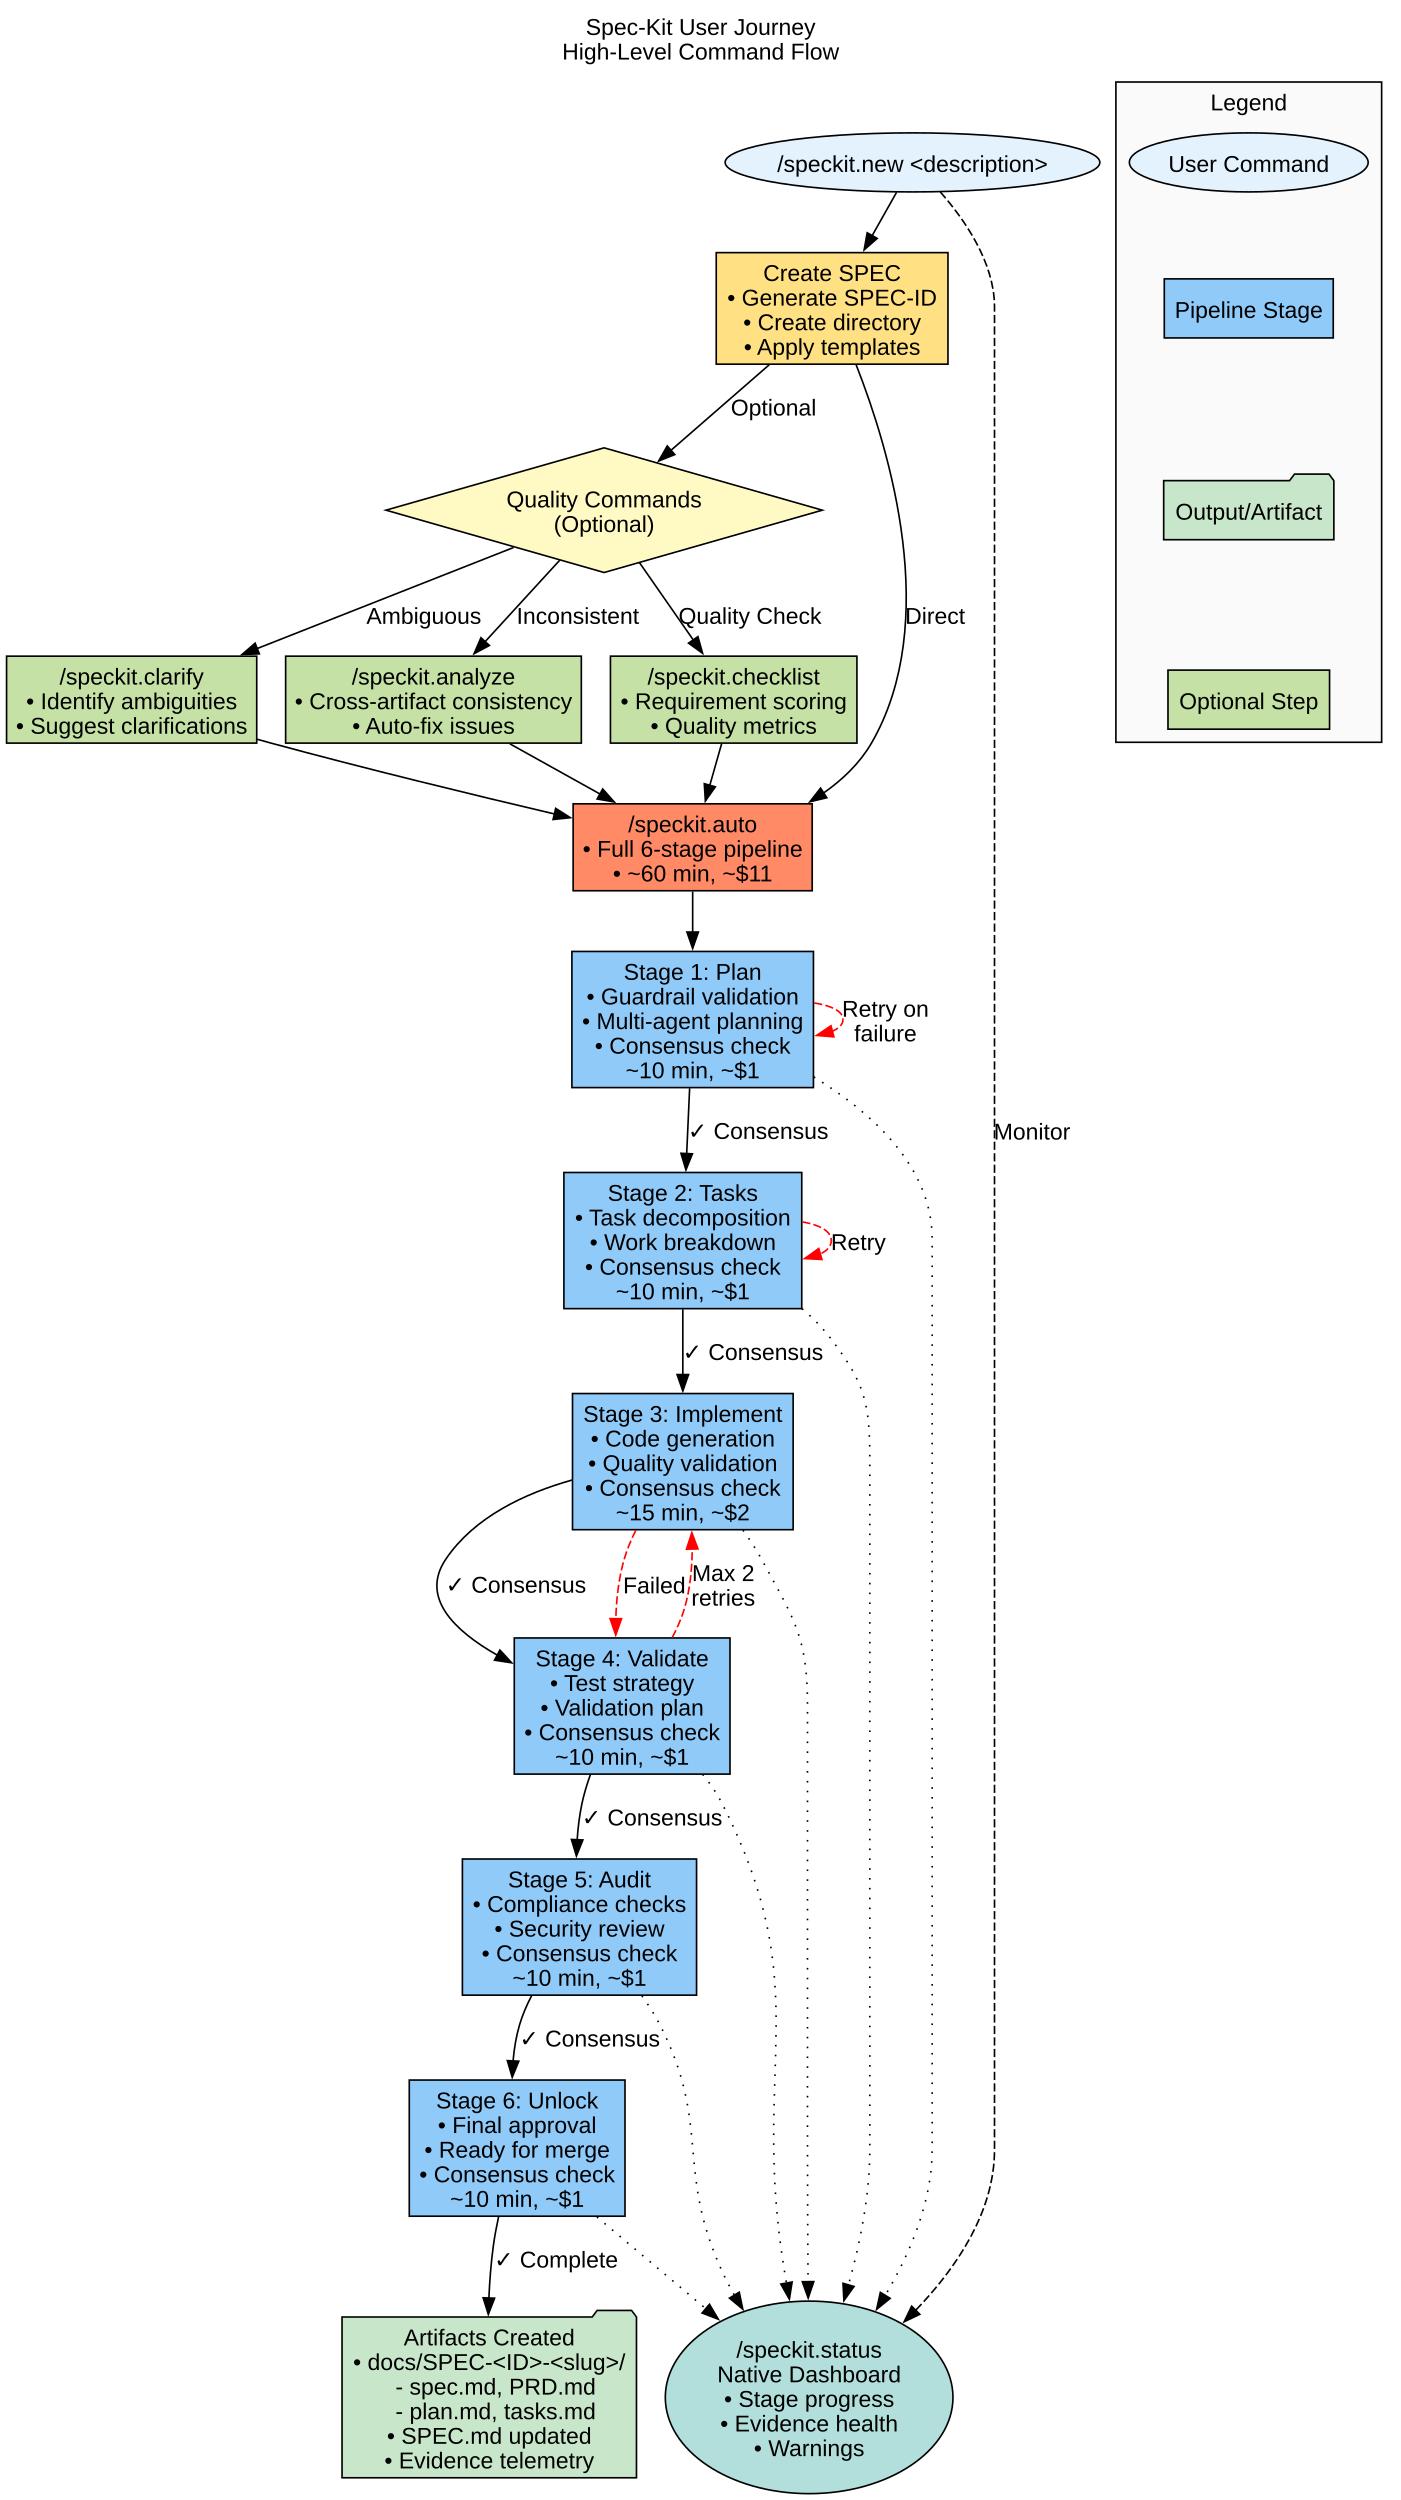
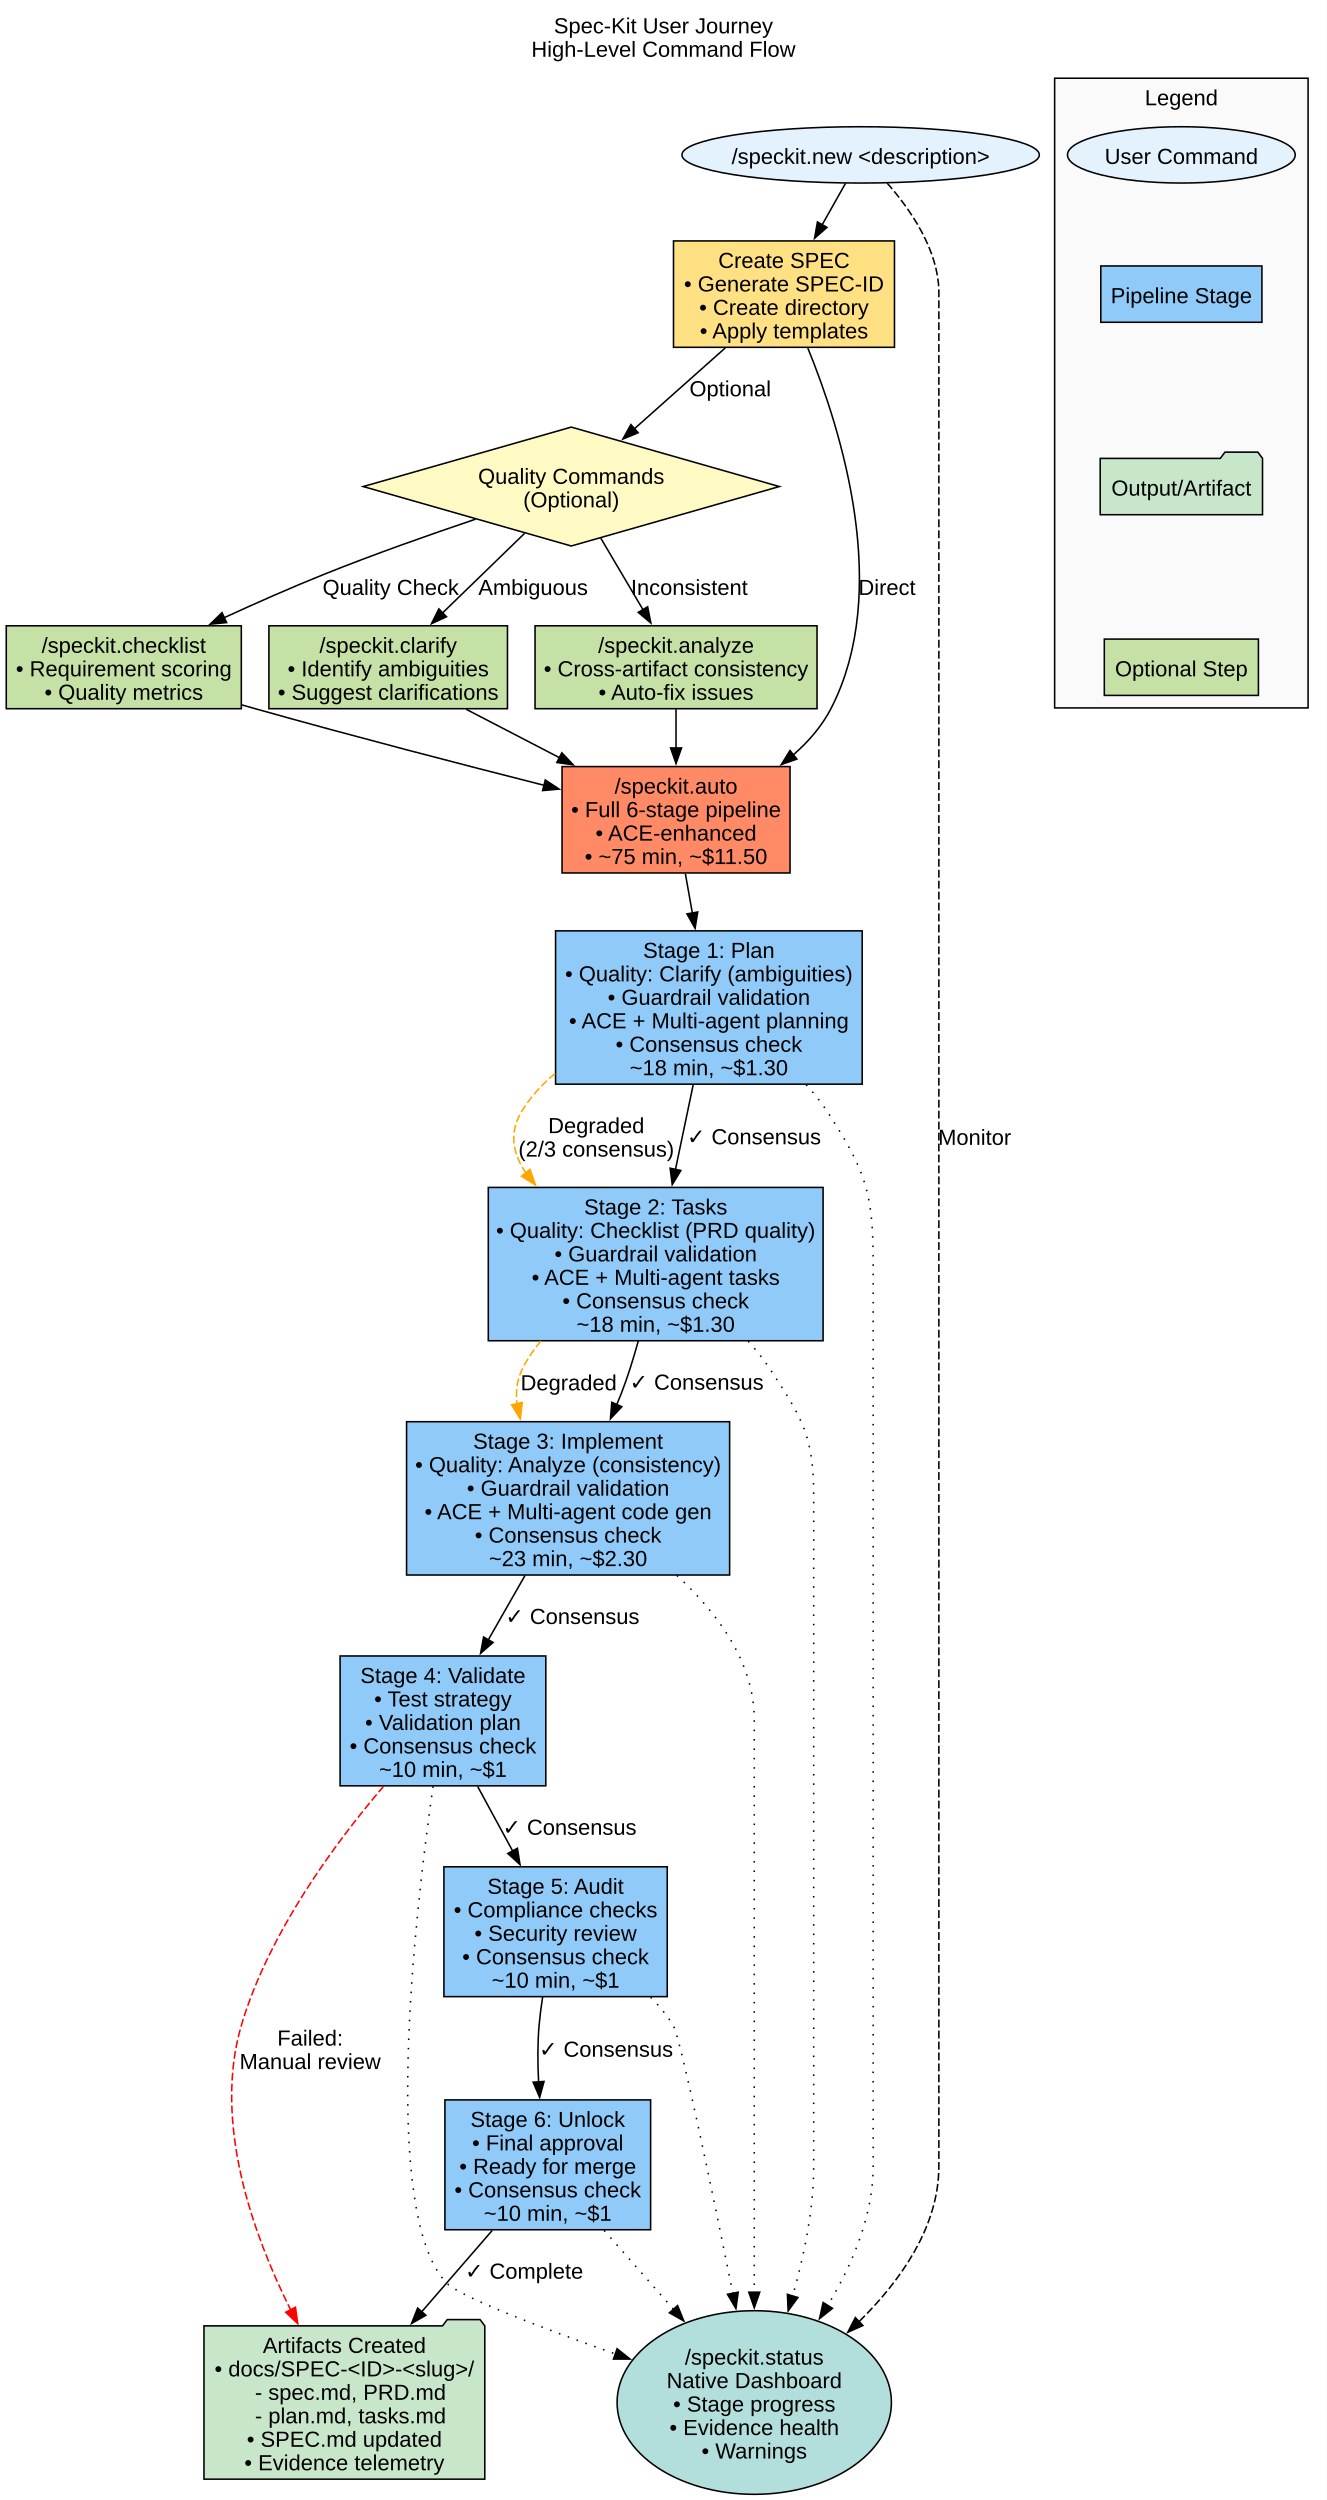
- <svg xmlns="http://www.w3.org/2000/svg" width="854pt" height="1524pt" viewBox="0.00 0.00 854.00 1524.00">
-   <g id="graph0" class="graph" transform="scale(1 1) rotate(0) translate(4 1520.13)">
-     <polygon fill="white" stroke="none" points="-4,4 -4,-1520.13 850.25,-1520.13 850.25,4 -4,4" />
-     <text xml:space="preserve" text-anchor="middle" x="423.12" y="-1498.83" font-family="Arial" font-size="14.00">Spec-Kit User Journey</text>
-     <text xml:space="preserve" text-anchor="middle" x="423.12" y="-1483.83" font-family="Arial" font-size="14.00">High-Level Command Flow</text>
+ <svg xmlns="http://www.w3.org/2000/svg" width="848pt" height="1598pt" viewBox="0.00 0.00 848.00 1598.00">
+   <g id="graph0" class="graph" transform="scale(1 1) rotate(0) translate(4 1594.38)">
+     <polygon fill="white" stroke="none" points="-4,4 -4,-1594.38 844.12,-1594.38 844.12,4 -4,4" />
+     <text xml:space="preserve" text-anchor="middle" x="420.06" y="-1573.08" font-family="Arial" font-size="14.00">Spec-Kit User Journey</text>
+     <text xml:space="preserve" text-anchor="middle" x="420.06" y="-1558.08" font-family="Arial" font-size="14.00">High-Level Command Flow</text>
    <g id="clust1" class="cluster">
-       <polygon fill="#fafafa" stroke="black" points="676.25,-1067.63 676.25,-1470.13 838.25,-1470.13 838.25,-1067.63 676.25,-1067.63" />
-       <text xml:space="preserve" text-anchor="middle" x="757.25" y="-1452.83" font-family="Arial" font-size="14.00">Legend</text>
+       <polygon fill="#fafafa" stroke="black" points="670.12,-1141.88 670.12,-1544.38 832.12,-1544.38 832.12,-1141.88 670.12,-1141.88" />
+       <text xml:space="preserve" text-anchor="middle" x="751.12" y="-1527.08" font-family="Arial" font-size="14.00">Legend</text>
    </g>
    <g id="node1" class="node">
-       <ellipse fill="#e3f2fd" stroke="black" cx="552.25" cy="-1421.13" rx="114.23" ry="18" />
-       <text xml:space="preserve" text-anchor="middle" x="552.25" y="-1415.33" font-family="Arial" font-size="14.00">/speckit.new &lt;description&gt;</text>
+       <ellipse fill="#e3f2fd" stroke="black" cx="546.12" cy="-1495.38" rx="114.23" ry="18" />
+       <text xml:space="preserve" text-anchor="middle" x="546.12" y="-1489.58" font-family="Arial" font-size="14.00">/speckit.new &lt;description&gt;</text>
    </g>
    <g id="node2" class="node">
-       <polygon fill="#ffe082" stroke="black" points="573.88,-1366.13 432.62,-1366.13 432.62,-1298.13 573.88,-1298.13 573.88,-1366.13" />
-       <text xml:space="preserve" text-anchor="middle" x="503.25" y="-1348.83" font-family="Arial" font-size="14.00">Create SPEC</text>
-       <text xml:space="preserve" text-anchor="middle" x="503.25" y="-1333.83" font-family="Arial" font-size="14.00">• Generate SPEC-ID</text>
-       <text xml:space="preserve" text-anchor="middle" x="503.25" y="-1318.83" font-family="Arial" font-size="14.00">• Create directory</text>
-       <text xml:space="preserve" text-anchor="middle" x="503.25" y="-1303.83" font-family="Arial" font-size="14.00">• Apply templates</text>
+       <polygon fill="#ffe082" stroke="black" points="567.75,-1440.38 426.5,-1440.38 426.5,-1372.38 567.75,-1372.38 567.75,-1440.38" />
+       <text xml:space="preserve" text-anchor="middle" x="497.12" y="-1423.08" font-family="Arial" font-size="14.00">Create SPEC</text>
+       <text xml:space="preserve" text-anchor="middle" x="497.12" y="-1408.08" font-family="Arial" font-size="14.00">• Generate SPEC-ID</text>
+       <text xml:space="preserve" text-anchor="middle" x="497.12" y="-1393.08" font-family="Arial" font-size="14.00">• Create directory</text>
+       <text xml:space="preserve" text-anchor="middle" x="497.12" y="-1378.08" font-family="Arial" font-size="14.00">• Apply templates</text>
    </g>
    <g id="edge1" class="edge">
-       <path fill="none" stroke="black" d="M542.57,-1402.94C538.22,-1395.22 532.88,-1385.73 527.55,-1376.27" />
-       <polygon fill="black" stroke="black" points="530.74,-1374.8 522.78,-1367.81 524.64,-1378.24 530.74,-1374.8" />
+       <path fill="none" stroke="black" d="M536.44,-1477.19C532.1,-1469.47 526.75,-1459.98 521.42,-1450.52" />
+       <polygon fill="black" stroke="black" points="524.61,-1449.05 516.66,-1442.06 518.51,-1452.49 524.61,-1449.05" />
    </g>
    <g id="node15" class="node">
-       <ellipse fill="#b2dfdb" stroke="black" cx="489.25" cy="-58.69" rx="87.68" ry="58.69" />
-       <text xml:space="preserve" text-anchor="middle" x="489.25" y="-82.89" font-family="Arial" font-size="14.00">/speckit.status</text>
-       <text xml:space="preserve" text-anchor="middle" x="489.25" y="-67.89" font-family="Arial" font-size="14.00">Native Dashboard</text>
-       <text xml:space="preserve" text-anchor="middle" x="489.25" y="-52.89" font-family="Arial" font-size="14.00">• Stage progress</text>
-       <text xml:space="preserve" text-anchor="middle" x="489.25" y="-37.89" font-family="Arial" font-size="14.00">• Evidence health</text>
-       <text xml:space="preserve" text-anchor="middle" x="489.25" y="-22.89" font-family="Arial" font-size="14.00">• Warnings</text>
+       <ellipse fill="#b2dfdb" stroke="black" cx="478.12" cy="-58.69" rx="87.68" ry="58.69" />
+       <text xml:space="preserve" text-anchor="middle" x="478.12" y="-82.89" font-family="Arial" font-size="14.00">/speckit.status</text>
+       <text xml:space="preserve" text-anchor="middle" x="478.12" y="-67.89" font-family="Arial" font-size="14.00">Native Dashboard</text>
+       <text xml:space="preserve" text-anchor="middle" x="478.12" y="-52.89" font-family="Arial" font-size="14.00">• Stage progress</text>
+       <text xml:space="preserve" text-anchor="middle" x="478.12" y="-37.89" font-family="Arial" font-size="14.00">• Evidence health</text>
+       <text xml:space="preserve" text-anchor="middle" x="478.12" y="-22.89" font-family="Arial" font-size="14.00">• Warnings</text>
    </g>
    <g id="edge17" class="edge">
-       <path fill="none" stroke="black" stroke-dasharray="5,2" d="M569.18,-1403.12C583.68,-1386.67 602.25,-1360.31 602.25,-1333.13 602.25,-1333.13 602.25,-1333.13 602.25,-209.63 602.25,-171.97 579.23,-137.76 553.97,-111.55" />
-       <polygon fill="black" stroke="black" points="556.7,-109.34 547.15,-104.75 551.76,-114.29 556.7,-109.34" />
-       <text xml:space="preserve" text-anchor="middle" x="625.12" y="-825.45" font-family="Arial" font-size="14.00">Monitor</text>
+       <path fill="none" stroke="black" stroke-dasharray="5,2" d="M563.05,-1477.37C577.56,-1460.92 596.12,-1434.56 596.12,-1407.38 596.12,-1407.38 596.12,-1407.38 596.12,-209.63 596.12,-171.05 571.71,-136.55 545.09,-110.39" />
+       <polygon fill="black" stroke="black" points="547.55,-107.9 537.88,-103.58 542.75,-112.99 547.55,-107.9" />
+       <text xml:space="preserve" text-anchor="middle" x="619" y="-862.58" font-family="Arial" font-size="14.00">Monitor</text>
    </g>
    <g id="node3" class="node">
-       <polygon fill="#fff9c4" stroke="black" points="364.25,-1247.13 231.25,-1209.13 364.25,-1171.13 497.25,-1209.13 364.25,-1247.13" />
-       <text xml:space="preserve" text-anchor="middle" x="364.25" y="-1210.83" font-family="Arial" font-size="14.00">Quality Commands</text>
-       <text xml:space="preserve" text-anchor="middle" x="364.25" y="-1195.83" font-family="Arial" font-size="14.00">(Optional)</text>
+       <polygon fill="#fff9c4" stroke="black" points="361.12,-1321.38 228.13,-1283.38 361.12,-1245.38 494.12,-1283.38 361.12,-1321.38" />
+       <text xml:space="preserve" text-anchor="middle" x="361.12" y="-1285.08" font-family="Arial" font-size="14.00">Quality Commands</text>
+       <text xml:space="preserve" text-anchor="middle" x="361.12" y="-1270.08" font-family="Arial" font-size="14.00">(Optional)</text>
    </g>
    <g id="edge2" class="edge">
-       <path fill="none" stroke="black" d="M464.9,-1297.75C446.22,-1281.49 423.76,-1261.94 404.8,-1245.43" />
-       <polygon fill="black" stroke="black" points="407.35,-1243.01 397.51,-1239.08 402.75,-1248.29 407.35,-1243.01" />
-       <text xml:space="preserve" text-anchor="middle" x="467.57" y="-1266.83" font-family="Arial" font-size="14.00">Optional</text>
+       <path fill="none" stroke="black" d="M459.6,-1372C441.47,-1355.86 419.68,-1336.48 401.22,-1320.05" />
+       <polygon fill="black" stroke="black" points="403.92,-1317.77 394.13,-1313.74 399.27,-1323 403.92,-1317.77" />
+       <text xml:space="preserve" text-anchor="middle" x="462.77" y="-1341.08" font-family="Arial" font-size="14.00">Optional</text>
    </g>
    <g id="node7" class="node">
-       <polygon fill="#ff8a65" stroke="black" points="491.12,-1030.13 345.38,-1030.13 345.38,-977.13 491.12,-977.13 491.12,-1030.13" />
-       <text xml:space="preserve" text-anchor="middle" x="418.25" y="-1012.83" font-family="Arial" font-size="14.00">/speckit.auto</text>
-       <text xml:space="preserve" text-anchor="middle" x="418.25" y="-997.83" font-family="Arial" font-size="14.00">• Full 6-stage pipeline</text>
-       <text xml:space="preserve" text-anchor="middle" x="418.25" y="-982.83" font-family="Arial" font-size="14.00">• ~60 min, ~$11</text>
+       <polygon fill="#ff8a65" stroke="black" points="501,-1104.38 355.25,-1104.38 355.25,-1036.38 501,-1036.38 501,-1104.38" />
+       <text xml:space="preserve" text-anchor="middle" x="428.12" y="-1087.08" font-family="Arial" font-size="14.00">/speckit.auto</text>
+       <text xml:space="preserve" text-anchor="middle" x="428.12" y="-1072.08" font-family="Arial" font-size="14.00">• Full 6-stage pipeline</text>
+       <text xml:space="preserve" text-anchor="middle" x="428.12" y="-1057.08" font-family="Arial" font-size="14.00">• ACE-enhanced</text>
+       <text xml:space="preserve" text-anchor="middle" x="428.12" y="-1042.08" font-family="Arial" font-size="14.00">• ~75 min, ~$11.50</text>
    </g>
    <g id="edge3" class="edge">
-       <path fill="none" stroke="black" d="M517.78,-1298.05C538.56,-1245.3 569.81,-1140.6 527.25,-1067.13 520.17,-1054.92 509.71,-1044.89 498.03,-1036.71" />
-       <polygon fill="black" stroke="black" points="500.02,-1033.83 489.71,-1031.37 496.23,-1039.72 500.02,-1033.83" />
-       <text xml:space="preserve" text-anchor="middle" x="566.06" y="-1139.83" font-family="Arial" font-size="14.00">Direct</text>
+       <path fill="none" stroke="black" d="M512.34,-1371.94C533.75,-1319.6 566.04,-1216.55 527.12,-1141.38 521.29,-1130.1 512.7,-1120.25 502.99,-1111.78" />
+       <polygon fill="black" stroke="black" points="505.36,-1109.2 495.38,-1105.65 500.97,-1114.65 505.36,-1109.2" />
+       <text xml:space="preserve" text-anchor="middle" x="562.97" y="-1214.08" font-family="Arial" font-size="14.00">Direct</text>
    </g>
    <g id="node4" class="node">
-       <polygon fill="#c5e1a5" stroke="black" points="152.5,-1120.13 0,-1120.13 0,-1067.13 152.5,-1067.13 152.5,-1120.13" />
-       <text xml:space="preserve" text-anchor="middle" x="76.25" y="-1102.83" font-family="Arial" font-size="14.00">/speckit.clarify</text>
-       <text xml:space="preserve" text-anchor="middle" x="76.25" y="-1087.83" font-family="Arial" font-size="14.00">• Identify ambiguities</text>
-       <text xml:space="preserve" text-anchor="middle" x="76.25" y="-1072.83" font-family="Arial" font-size="14.00">• Suggest clarifications</text>
+       <polygon fill="#c5e1a5" stroke="black" points="320.38,-1194.38 167.88,-1194.38 167.88,-1141.38 320.38,-1141.38 320.38,-1194.38" />
+       <text xml:space="preserve" text-anchor="middle" x="244.12" y="-1177.08" font-family="Arial" font-size="14.00">/speckit.clarify</text>
+       <text xml:space="preserve" text-anchor="middle" x="244.12" y="-1162.08" font-family="Arial" font-size="14.00">• Identify ambiguities</text>
+       <text xml:space="preserve" text-anchor="middle" x="244.12" y="-1147.08" font-family="Arial" font-size="14.00">• Suggest clarifications</text>
    </g>
    <g id="edge4" class="edge">
-       <path fill="none" stroke="black" d="M309.06,-1186.38C264.71,-1168.9 201.9,-1144.15 152.7,-1124.76" />
-       <polygon fill="black" stroke="black" points="154.1,-1121.55 143.51,-1121.14 151.53,-1128.06 154.1,-1121.55" />
-       <text xml:space="preserve" text-anchor="middle" x="254.38" y="-1139.83" font-family="Arial" font-size="14.00">Ambiguous</text>
+       <path fill="none" stroke="black" d="M331.3,-1253.45C315.24,-1237.87 295.35,-1218.57 278.63,-1202.35" />
+       <polygon fill="black" stroke="black" points="281.4,-1200.17 271.79,-1195.72 276.53,-1205.19 281.4,-1200.17" />
+       <text xml:space="preserve" text-anchor="middle" x="336.75" y="-1214.08" font-family="Arial" font-size="14.00">Ambiguous</text>
    </g>
    <g id="node5" class="node">
-       <polygon fill="#c5e1a5" stroke="black" points="350.38,-1120.13 170.12,-1120.13 170.12,-1067.13 350.38,-1067.13 350.38,-1120.13" />
-       <text xml:space="preserve" text-anchor="middle" x="260.25" y="-1102.83" font-family="Arial" font-size="14.00">/speckit.analyze</text>
-       <text xml:space="preserve" text-anchor="middle" x="260.25" y="-1087.83" font-family="Arial" font-size="14.00">• Cross-artifact consistency</text>
-       <text xml:space="preserve" text-anchor="middle" x="260.25" y="-1072.83" font-family="Arial" font-size="14.00">• Auto-fix issues</text>
+       <polygon fill="#c5e1a5" stroke="black" points="518.25,-1194.38 338,-1194.38 338,-1141.38 518.25,-1141.38 518.25,-1194.38" />
+       <text xml:space="preserve" text-anchor="middle" x="428.12" y="-1177.08" font-family="Arial" font-size="14.00">/speckit.analyze</text>
+       <text xml:space="preserve" text-anchor="middle" x="428.12" y="-1162.08" font-family="Arial" font-size="14.00">• Cross-artifact consistency</text>
+       <text xml:space="preserve" text-anchor="middle" x="428.12" y="-1147.08" font-family="Arial" font-size="14.00">• Auto-fix issues</text>
    </g>
    <g id="edge5" class="edge">
-       <path fill="none" stroke="black" d="M337.2,-1178.61C323.28,-1163.42 306.25,-1144.83 291.74,-1129" />
-       <polygon fill="black" stroke="black" points="294.34,-1126.65 285,-1121.65 289.18,-1131.38 294.34,-1126.65" />
-       <text xml:space="preserve" text-anchor="middle" x="348.25" y="-1139.83" font-family="Arial" font-size="14.00">Inconsistent</text>
+       <path fill="none" stroke="black" d="M379.97,-1250.46C388.39,-1236.18 398.36,-1219.3 407.04,-1204.6" />
+       <polygon fill="black" stroke="black" points="409.97,-1206.53 412.04,-1196.14 403.94,-1202.97 409.97,-1206.53" />
+       <text xml:space="preserve" text-anchor="middle" x="436.63" y="-1214.08" font-family="Arial" font-size="14.00">Inconsistent</text>
    </g>
    <g id="node6" class="node">
-       <polygon fill="#c5e1a5" stroke="black" points="518.38,-1120.13 368.12,-1120.13 368.12,-1067.13 518.38,-1067.13 518.38,-1120.13" />
-       <text xml:space="preserve" text-anchor="middle" x="443.25" y="-1102.83" font-family="Arial" font-size="14.00">/speckit.checklist</text>
-       <text xml:space="preserve" text-anchor="middle" x="443.25" y="-1087.83" font-family="Arial" font-size="14.00">• Requirement scoring</text>
-       <text xml:space="preserve" text-anchor="middle" x="443.25" y="-1072.83" font-family="Arial" font-size="14.00">• Quality metrics</text>
+       <polygon fill="#c5e1a5" stroke="black" points="150.25,-1194.38 0,-1194.38 0,-1141.38 150.25,-1141.38 150.25,-1194.38" />
+       <text xml:space="preserve" text-anchor="middle" x="75.12" y="-1177.08" font-family="Arial" font-size="14.00">/speckit.checklist</text>
+       <text xml:space="preserve" text-anchor="middle" x="75.12" y="-1162.08" font-family="Arial" font-size="14.00">• Requirement scoring</text>
+       <text xml:space="preserve" text-anchor="middle" x="75.12" y="-1147.08" font-family="Arial" font-size="14.00">• Quality metrics</text>
    </g>
    <g id="edge6" class="edge">
-       <path fill="none" stroke="black" d="M385.84,-1177.12C396.05,-1162.44 408.29,-1144.85 418.85,-1129.69" />
-       <polygon fill="black" stroke="black" points="421.46,-1132.06 424.3,-1121.86 415.71,-1128.07 421.46,-1132.06" />
-       <text xml:space="preserve" text-anchor="middle" x="453.2" y="-1139.83" font-family="Arial" font-size="14.00">Quality Check</text>
+       <path fill="none" stroke="black" d="M299.96,-1262.52C270.52,-1252.6 234.87,-1240.02 203.38,-1227.38 182.29,-1218.92 159.64,-1208.9 139.33,-1199.57" />
+       <polygon fill="black" stroke="black" points="140.85,-1196.42 130.31,-1195.4 137.92,-1202.78 140.85,-1196.42" />
+       <text xml:space="preserve" text-anchor="middle" x="245.75" y="-1214.08" font-family="Arial" font-size="14.00">Quality Check</text>
    </g>
    <g id="edge7" class="edge">
-       <path fill="none" stroke="black" d="M152.65,-1069.5C155.55,-1068.69 158.42,-1067.9 161.25,-1067.13 218.62,-1051.56 283.69,-1035.75 334,-1023.93" />
-       <polygon fill="black" stroke="black" points="334.74,-1027.35 343.68,-1021.67 333.14,-1020.54 334.74,-1027.35" />
+       <path fill="none" stroke="black" d="M293.92,-1141.04C312.31,-1131.49 333.57,-1120.45 353.68,-1110.02" />
+       <polygon fill="black" stroke="black" points="355.14,-1113.2 362.41,-1105.49 351.92,-1106.99 355.14,-1113.2" />
    </g>
    <g id="edge8" class="edge">
-       <path fill="none" stroke="black" d="M306.8,-1066.7C324.08,-1057.08 343.87,-1046.06 361.93,-1036" />
-       <polygon fill="black" stroke="black" points="363.4,-1039.18 370.44,-1031.26 360,-1033.07 363.4,-1039.18" />
+       <path fill="none" stroke="black" d="M428.12,-1141.04C428.12,-1133.36 428.12,-1124.73 428.12,-1116.22" />
+       <polygon fill="black" stroke="black" points="431.63,-1116.31 428.13,-1106.31 424.63,-1116.31 431.63,-1116.31" />
    </g>
    <g id="edge9" class="edge">
-       <path fill="none" stroke="black" d="M435.88,-1066.7C433.62,-1058.74 431.09,-1049.81 428.66,-1041.27" />
-       <polygon fill="black" stroke="black" points="432.08,-1040.49 425.98,-1031.83 425.34,-1042.4 432.08,-1040.49" />
+       <path fill="none" stroke="black" d="M150.64,-1143.8C153.5,-1142.97 156.34,-1142.17 159.12,-1141.38 220.7,-1124.03 290.64,-1105.88 343.77,-1092.41" />
+       <polygon fill="black" stroke="black" points="344.54,-1095.82 353.37,-1089.98 342.82,-1089.04 344.54,-1095.82" />
    </g>
    <g id="node8" class="node">
-       <polygon fill="#90caf9" stroke="black" points="491.88,-940.13 344.62,-940.13 344.62,-857.13 491.88,-857.13 491.88,-940.13" />
-       <text xml:space="preserve" text-anchor="middle" x="418.25" y="-922.83" font-family="Arial" font-size="14.00">Stage 1: Plan</text>
-       <text xml:space="preserve" text-anchor="middle" x="418.25" y="-907.83" font-family="Arial" font-size="14.00">• Guardrail validation</text>
-       <text xml:space="preserve" text-anchor="middle" x="418.25" y="-892.83" font-family="Arial" font-size="14.00">• Multi-agent planning</text>
-       <text xml:space="preserve" text-anchor="middle" x="418.25" y="-877.83" font-family="Arial" font-size="14.00">• Consensus check</text>
-       <text xml:space="preserve" text-anchor="middle" x="418.25" y="-862.83" font-family="Arial" font-size="14.00">~10 min, ~$1</text>
+       <polygon fill="#90caf9" stroke="black" points="547.12,-999.38 351.12,-999.38 351.12,-901.38 547.12,-901.38 547.12,-999.38" />
+       <text xml:space="preserve" text-anchor="middle" x="449.12" y="-982.08" font-family="Arial" font-size="14.00">Stage 1: Plan</text>
+       <text xml:space="preserve" text-anchor="middle" x="449.12" y="-967.08" font-family="Arial" font-size="14.00">• Quality: Clarify (ambiguities)</text>
+       <text xml:space="preserve" text-anchor="middle" x="449.12" y="-952.08" font-family="Arial" font-size="14.00">• Guardrail validation</text>
+       <text xml:space="preserve" text-anchor="middle" x="449.12" y="-937.08" font-family="Arial" font-size="14.00">• ACE + Multi-agent planning</text>
+       <text xml:space="preserve" text-anchor="middle" x="449.12" y="-922.08" font-family="Arial" font-size="14.00">• Consensus check</text>
+       <text xml:space="preserve" text-anchor="middle" x="449.12" y="-907.08" font-family="Arial" font-size="14.00">~18 min, ~$1.30</text>
    </g>
    <g id="edge10" class="edge">
-       <path fill="none" stroke="black" d="M418.25,-976.64C418.25,-969.01 418.25,-960.39 418.25,-951.75" />
-       <polygon fill="black" stroke="black" points="421.75,-951.96 418.25,-941.96 414.75,-951.96 421.75,-951.96" />
+       <path fill="none" stroke="black" d="M434.09,-1035.88C435.49,-1028.02 437.02,-1019.4 438.55,-1010.78" />
+       <polygon fill="black" stroke="black" points="441.99,-1011.45 440.3,-1000.99 435.1,-1010.22 441.99,-1011.45" />
+     </g>
+     <g id="node9" class="node">
+       <polygon fill="#90caf9" stroke="black" points="522.12,-835.38 308.12,-835.38 308.12,-737.38 522.12,-737.38 522.12,-835.38" />
+       <text xml:space="preserve" text-anchor="middle" x="415.12" y="-818.08" font-family="Arial" font-size="14.00">Stage 2: Tasks</text>
+       <text xml:space="preserve" text-anchor="middle" x="415.12" y="-803.08" font-family="Arial" font-size="14.00">• Quality: Checklist (PRD quality)</text>
+       <text xml:space="preserve" text-anchor="middle" x="415.12" y="-788.08" font-family="Arial" font-size="14.00">• Guardrail validation</text>
+       <text xml:space="preserve" text-anchor="middle" x="415.12" y="-773.08" font-family="Arial" font-size="14.00">• ACE + Multi-agent tasks</text>
+       <text xml:space="preserve" text-anchor="middle" x="415.12" y="-758.08" font-family="Arial" font-size="14.00">• Consensus check</text>
+       <text xml:space="preserve" text-anchor="middle" x="415.12" y="-743.08" font-family="Arial" font-size="14.00">~18 min, ~$1.30</text>
+     </g>
+     <g id="edge11" class="edge">
+       <path fill="none" stroke="black" d="M439.09,-901.03C435.91,-885.78 432.38,-868.87 429.12,-853.38 428.67,-851.23 428.21,-849.04 427.75,-846.83" />
+       <polygon fill="black" stroke="black" points="431.19,-846.22 425.7,-837.16 424.35,-847.66 431.19,-846.22" />
+       <text xml:space="preserve" text-anchor="middle" x="477.95" y="-862.95" font-family="Arial" font-size="14.00">✓ Consensus</text>
    </g>
    <g id="edge24" class="edge">
-       <path fill="none" stroke="red" stroke-dasharray="5,2" d="M492.31,-908.73C502.82,-907.09 509.88,-903.73 509.88,-898.63 509.88,-895.6 507.39,-893.19 503.17,-891.38" />
-       <polygon fill="red" stroke="red" points="504.33,-888.07 493.77,-888.92 502.56,-894.84 504.33,-888.07" />
-       <text xml:space="preserve" text-anchor="middle" x="535.75" y="-900.33" font-family="Arial" font-size="14.00">Retry on</text>
-       <text xml:space="preserve" text-anchor="middle" x="535.75" y="-885.33" font-family="Arial" font-size="14.00">failure</text>
-     </g>
-     <g id="node9" class="node">
-       <polygon fill="#90caf9" stroke="black" points="484.75,-805.38 339.75,-805.38 339.75,-722.38 484.75,-722.38 484.75,-805.38" />
-       <text xml:space="preserve" text-anchor="middle" x="412.25" y="-788.08" font-family="Arial" font-size="14.00">Stage 2: Tasks</text>
-       <text xml:space="preserve" text-anchor="middle" x="412.25" y="-773.08" font-family="Arial" font-size="14.00">• Task decomposition</text>
-       <text xml:space="preserve" text-anchor="middle" x="412.25" y="-758.08" font-family="Arial" font-size="14.00">• Work breakdown</text>
-       <text xml:space="preserve" text-anchor="middle" x="412.25" y="-743.08" font-family="Arial" font-size="14.00">• Consensus check</text>
-       <text xml:space="preserve" text-anchor="middle" x="412.25" y="-728.08" font-family="Arial" font-size="14.00">~10 min, ~$1</text>
-     </g>
-     <g id="edge11" class="edge">
-       <path fill="none" stroke="black" d="M416.4,-856.72C415.83,-844.11 415.2,-830.05 414.6,-816.81" />
-       <polygon fill="black" stroke="black" points="418.1,-816.77 414.15,-806.94 411.11,-817.09 418.1,-816.77" />
-       <text xml:space="preserve" text-anchor="middle" x="458.18" y="-825.83" font-family="Arial" font-size="14.00">✓ Consensus</text>
+       <path fill="none" stroke="orange" stroke-dasharray="5,2" d="M350.87,-908.24C342.29,-901.13 334.75,-892.9 329.12,-883.38 321.15,-869.9 323.97,-856.61 332.28,-844.42" />
+       <polygon fill="orange" stroke="orange" points="334.75,-846.92 338.27,-836.93 329.29,-842.55 334.75,-846.92" />
+       <text xml:space="preserve" text-anchor="middle" x="377.12" y="-870.08" font-family="Arial" font-size="14.00">Degraded</text>
+       <text xml:space="preserve" text-anchor="middle" x="377.12" y="-855.08" font-family="Arial" font-size="14.00">(2/3 consensus)</text>
    </g>
    <g id="edge18" class="edge">
-       <path fill="none" stroke="black" stroke-dasharray="1,5" d="M492.11,-863.62C528.32,-841.4 564.25,-808.39 564.25,-764.88 564.25,-764.88 564.25,-764.88 564.25,-209.63 564.25,-178.27 550.97,-146.75 535.58,-120.76" />
-       <polygon fill="black" stroke="black" points="538.63,-119.04 530.4,-112.37 532.67,-122.72 538.63,-119.04" />
+       <path fill="none" stroke="black" stroke-dasharray="1,5" d="M511.3,-901.04C516.41,-895.46 521.14,-889.54 525.12,-883.38 549.35,-845.96 554.12,-831.95 554.12,-787.38 554.12,-787.38 554.12,-787.38 554.12,-209.63 554.12,-178.19 540.66,-146.65 525.07,-120.67" />
+       <polygon fill="black" stroke="black" points="528.09,-118.9 519.82,-112.28 522.16,-122.62 528.09,-118.9" />
+     </g>
+     <g id="node10" class="node">
+       <polygon fill="#90caf9" stroke="black" points="462.38,-685.63 255.88,-685.63 255.88,-587.63 462.38,-587.63 462.38,-685.63" />
+       <text xml:space="preserve" text-anchor="middle" x="359.12" y="-668.33" font-family="Arial" font-size="14.00">Stage 3: Implement</text>
+       <text xml:space="preserve" text-anchor="middle" x="359.12" y="-653.33" font-family="Arial" font-size="14.00">• Quality: Analyze (consistency)</text>
+       <text xml:space="preserve" text-anchor="middle" x="359.12" y="-638.33" font-family="Arial" font-size="14.00">• Guardrail validation</text>
+       <text xml:space="preserve" text-anchor="middle" x="359.12" y="-623.33" font-family="Arial" font-size="14.00">• ACE + Multi-agent code gen</text>
+       <text xml:space="preserve" text-anchor="middle" x="359.12" y="-608.33" font-family="Arial" font-size="14.00">• Consensus check</text>
+       <text xml:space="preserve" text-anchor="middle" x="359.12" y="-593.33" font-family="Arial" font-size="14.00">~23 min, ~$2.30</text>
+     </g>
+     <g id="edge12" class="edge">
+       <path fill="none" stroke="black" d="M404.01,-737.28C400.92,-726.09 397.26,-714.32 393.12,-703.63 392.22,-701.29 391.25,-698.92 390.24,-696.54" />
+       <polygon fill="black" stroke="black" points="393.47,-695.19 386.18,-687.49 387.08,-698.05 393.47,-695.19" />
+       <text xml:space="preserve" text-anchor="middle" x="441.27" y="-706.08" font-family="Arial" font-size="14.00">✓ Consensus</text>
    </g>
    <g id="edge25" class="edge">
-       <path fill="none" stroke="red" stroke-dasharray="5,2" d="M485.04,-775.28C495.62,-773.47 502.75,-769.67 502.75,-763.88 502.75,-760.44 500.24,-757.71 495.98,-755.67" />
-       <polygon fill="red" stroke="red" points="497.07,-752.34 486.49,-752.9 495.11,-759.06 497.07,-752.34" />
-       <text xml:space="preserve" text-anchor="middle" x="519.25" y="-758.08" font-family="Arial" font-size="14.00">Retry</text>
-     </g>
-     <g id="node10" class="node">
-       <polygon fill="#90caf9" stroke="black" points="479.5,-670.63 345,-670.63 345,-587.63 479.5,-587.63 479.5,-670.63" />
-       <text xml:space="preserve" text-anchor="middle" x="412.25" y="-653.33" font-family="Arial" font-size="14.00">Stage 3: Implement</text>
-       <text xml:space="preserve" text-anchor="middle" x="412.25" y="-638.33" font-family="Arial" font-size="14.00">• Code generation</text>
-       <text xml:space="preserve" text-anchor="middle" x="412.25" y="-623.33" font-family="Arial" font-size="14.00">• Quality validation</text>
-       <text xml:space="preserve" text-anchor="middle" x="412.25" y="-608.33" font-family="Arial" font-size="14.00">• Consensus check</text>
-       <text xml:space="preserve" text-anchor="middle" x="412.25" y="-593.33" font-family="Arial" font-size="14.00">~15 min, ~$2</text>
-     </g>
-     <g id="edge12" class="edge">
-       <path fill="none" stroke="black" d="M412.25,-721.97C412.25,-709.36 412.25,-695.3 412.25,-682.06" />
-       <polygon fill="black" stroke="black" points="415.75,-682.19 412.25,-672.19 408.75,-682.19 415.75,-682.19" />
-       <text xml:space="preserve" text-anchor="middle" x="455" y="-691.08" font-family="Arial" font-size="14.00">✓ Consensus</text>
+       <path fill="none" stroke="orange" stroke-dasharray="5,2" d="M341.77,-737.2C337.09,-731.71 333.01,-725.77 329.88,-719.38 326.4,-712.29 325.57,-704.67 326.45,-697.05" />
+       <polygon fill="orange" stroke="orange" points="329.84,-697.92 328.54,-687.41 323,-696.44 329.84,-697.92" />
+       <text xml:space="preserve" text-anchor="middle" x="359.5" y="-705.7" font-family="Arial" font-size="14.00">Degraded</text>
    </g>
    <g id="edge19" class="edge">
-       <path fill="none" stroke="black" stroke-dasharray="1,5" d="M484.93,-722.36C491.33,-716.89 497.26,-710.89 502.25,-704.38 523.34,-676.84 526.25,-664.81 526.25,-630.13 526.25,-630.13 526.25,-630.13 526.25,-209.63 526.25,-182.19 520.34,-152.72 513.24,-127.23" />
-       <polygon fill="black" stroke="black" points="516.6,-126.28 510.44,-117.65 509.88,-128.23 516.6,-126.28" />
+       <path fill="none" stroke="black" stroke-dasharray="1,5" d="M474.24,-737.08C479.34,-731.45 484.08,-725.51 488.12,-719.38 509.26,-687.32 516.12,-676.04 516.12,-637.63 516.12,-637.63 516.12,-637.63 516.12,-209.63 516.12,-181.9 509.94,-152.15 502.57,-126.52" />
+       <polygon fill="black" stroke="black" points="506.01,-125.82 499.78,-117.25 499.31,-127.84 506.01,-125.82" />
    </g>
    <g id="node11" class="node">
-       <polygon fill="#90caf9" stroke="black" points="441,-521.63 309.5,-521.63 309.5,-438.63 441,-438.63 441,-521.63" />
-       <text xml:space="preserve" text-anchor="middle" x="375.25" y="-504.33" font-family="Arial" font-size="14.00">Stage 4: Validate</text>
-       <text xml:space="preserve" text-anchor="middle" x="375.25" y="-489.33" font-family="Arial" font-size="14.00">• Test strategy</text>
-       <text xml:space="preserve" text-anchor="middle" x="375.25" y="-474.33" font-family="Arial" font-size="14.00">• Validation plan</text>
-       <text xml:space="preserve" text-anchor="middle" x="375.25" y="-459.33" font-family="Arial" font-size="14.00">• Consensus check</text>
-       <text xml:space="preserve" text-anchor="middle" x="375.25" y="-444.33" font-family="Arial" font-size="14.00">~10 min, ~$1</text>
+       <polygon fill="#90caf9" stroke="black" points="344.88,-535.88 213.38,-535.88 213.38,-452.88 344.88,-452.88 344.88,-535.88" />
+       <text xml:space="preserve" text-anchor="middle" x="279.12" y="-518.58" font-family="Arial" font-size="14.00">Stage 4: Validate</text>
+       <text xml:space="preserve" text-anchor="middle" x="279.12" y="-503.58" font-family="Arial" font-size="14.00">• Test strategy</text>
+       <text xml:space="preserve" text-anchor="middle" x="279.12" y="-488.58" font-family="Arial" font-size="14.00">• Validation plan</text>
+       <text xml:space="preserve" text-anchor="middle" x="279.12" y="-473.58" font-family="Arial" font-size="14.00">• Consensus check</text>
+       <text xml:space="preserve" text-anchor="middle" x="279.12" y="-458.58" font-family="Arial" font-size="14.00">~10 min, ~$1</text>
    </g>
    <g id="edge13" class="edge">
-       <path fill="none" stroke="black" d="M344.86,-617.93C316.07,-609.87 285.15,-595.44 267.75,-569.63 252.23,-546.6 272.29,-526.41 299.12,-511.16" />
-       <polygon fill="black" stroke="black" points="300.74,-514.27 307.93,-506.48 297.45,-508.09 300.74,-514.27" />
-       <text xml:space="preserve" text-anchor="middle" x="310.5" y="-549.2" font-family="Arial" font-size="14.00">✓ Consensus</text>
+       <path fill="none" stroke="black" d="M331.59,-587.36C323.96,-573.97 315.64,-559.4 307.94,-545.89" />
+       <polygon fill="black" stroke="black" points="311.19,-544.53 303.2,-537.58 305.11,-548 311.19,-544.53" />
+       <text xml:space="preserve" text-anchor="middle" x="361.88" y="-556.33" font-family="Arial" font-size="14.00">✓ Consensus</text>
+     </g>
+     <g id="edge20" class="edge">
+       <path fill="none" stroke="black" stroke-dasharray="1,5" d="M428.69,-587.33C454.73,-563.3 478.12,-531.62 478.12,-495.38 478.12,-495.38 478.12,-495.38 478.12,-209.63 478.12,-183.33 478.12,-154.44 478.12,-129.09" />
+       <polygon fill="black" stroke="black" points="481.63,-129.23 478.13,-119.23 474.63,-129.23 481.63,-129.23" />
+     </g>
+     <g id="node12" class="node">
+       <polygon fill="#90caf9" stroke="black" points="422.5,-401.13 279.75,-401.13 279.75,-318.13 422.5,-318.13 422.5,-401.13" />
+       <text xml:space="preserve" text-anchor="middle" x="351.12" y="-383.83" font-family="Arial" font-size="14.00">Stage 5: Audit</text>
+       <text xml:space="preserve" text-anchor="middle" x="351.12" y="-368.83" font-family="Arial" font-size="14.00">• Compliance checks</text>
+       <text xml:space="preserve" text-anchor="middle" x="351.12" y="-353.83" font-family="Arial" font-size="14.00">• Security review</text>
+       <text xml:space="preserve" text-anchor="middle" x="351.12" y="-338.83" font-family="Arial" font-size="14.00">• Consensus check</text>
+       <text xml:space="preserve" text-anchor="middle" x="351.12" y="-323.83" font-family="Arial" font-size="14.00">~10 min, ~$1</text>
+     </g>
+     <g id="edge14" class="edge">
+       <path fill="none" stroke="black" d="M301.31,-452.47C308.43,-439.35 316.39,-424.67 323.83,-410.95" />
+       <polygon fill="black" stroke="black" points="326.72,-412.97 328.41,-402.51 320.57,-409.63 326.72,-412.97" />
+       <text xml:space="preserve" text-anchor="middle" x="360.03" y="-421.58" font-family="Arial" font-size="14.00">✓ Consensus</text>
+     </g>
+     <g id="node14" class="node">
+       <polygon fill="#c8e6c9" stroke="black" points="305.88,-107.69 302.88,-111.69 281.88,-111.69 278.88,-107.69 126.38,-107.69 126.38,-9.69 305.88,-9.69 305.88,-107.69" />
+       <text xml:space="preserve" text-anchor="middle" x="216.12" y="-90.39" font-family="Arial" font-size="14.00">Artifacts Created</text>
+       <text xml:space="preserve" text-anchor="middle" x="216.12" y="-75.39" font-family="Arial" font-size="14.00">• docs/SPEC-&lt;ID&gt;-&lt;slug&gt;/</text>
+       <text xml:space="preserve" text-anchor="middle" x="216.12" y="-60.39" font-family="Arial" font-size="14.00">  - spec.md, PRD.md</text>
+       <text xml:space="preserve" text-anchor="middle" x="216.12" y="-45.39" font-family="Arial" font-size="14.00">  - plan.md, tasks.md</text>
+       <text xml:space="preserve" text-anchor="middle" x="216.12" y="-30.39" font-family="Arial" font-size="14.00">• SPEC.md updated</text>
+       <text xml:space="preserve" text-anchor="middle" x="216.12" y="-15.39" font-family="Arial" font-size="14.00">• Evidence telemetry</text>
    </g>
    <g id="edge26" class="edge">
-       <path fill="none" stroke="red" stroke-dasharray="5,2" d="M383.6,-587.22C380.71,-581.52 378.22,-575.58 376.5,-569.63 373.17,-558.11 371.75,-545.38 371.4,-533.26" />
-       <polygon fill="red" stroke="red" points="374.9,-533.38 371.35,-523.4 367.9,-533.41 374.9,-533.38" />
-       <text xml:space="preserve" text-anchor="middle" x="394.88" y="-548.83" font-family="Arial" font-size="14.00">Failed</text>
-     </g>
-     <g id="edge20" class="edge">
-       <path fill="none" stroke="black" stroke-dasharray="1,5" d="M448.91,-587.33C453.08,-581.62 456.99,-575.64 460.25,-569.63 479.91,-533.36 488.25,-522.38 488.25,-481.13 488.25,-481.13 488.25,-481.13 488.25,-209.63 488.25,-183.33 488.41,-154.44 488.59,-129.09" />
-       <polygon fill="black" stroke="black" points="492.09,-129.26 488.67,-119.23 485.09,-129.21 492.09,-129.26" />
-     </g>
-     <g id="edge27" class="edge">
-       <path fill="none" stroke="red" stroke-dasharray="5,2" d="M405.78,-521.87C408.83,-527.59 411.46,-533.59 413.25,-539.63 416.66,-551.13 417.89,-563.84 417.97,-575.96" />
-       <polygon fill="red" stroke="red" points="414.47,-575.75 417.75,-585.83 421.47,-575.91 414.47,-575.75" />
-       <text xml:space="preserve" text-anchor="middle" x="436.88" y="-556.33" font-family="Arial" font-size="14.00">Max 2</text>
-       <text xml:space="preserve" text-anchor="middle" x="436.88" y="-541.33" font-family="Arial" font-size="14.00">retries</text>
-     </g>
-     <g id="node12" class="node">
-       <polygon fill="#90caf9" stroke="black" points="420.62,-386.88 277.88,-386.88 277.88,-303.88 420.62,-303.88 420.62,-386.88" />
-       <text xml:space="preserve" text-anchor="middle" x="349.25" y="-369.58" font-family="Arial" font-size="14.00">Stage 5: Audit</text>
-       <text xml:space="preserve" text-anchor="middle" x="349.25" y="-354.58" font-family="Arial" font-size="14.00">• Compliance checks</text>
-       <text xml:space="preserve" text-anchor="middle" x="349.25" y="-339.58" font-family="Arial" font-size="14.00">• Security review</text>
-       <text xml:space="preserve" text-anchor="middle" x="349.25" y="-324.58" font-family="Arial" font-size="14.00">• Consensus check</text>
-       <text xml:space="preserve" text-anchor="middle" x="349.25" y="-309.58" font-family="Arial" font-size="14.00">~10 min, ~$1</text>
-     </g>
-     <g id="edge14" class="edge">
-       <path fill="none" stroke="black" d="M355.86,-438.21C353.78,-432.41 351.98,-426.45 350.75,-420.63 349.24,-413.51 348.33,-405.92 347.82,-398.41" />
-       <polygon fill="black" stroke="black" points="351.33,-398.51 347.39,-388.67 344.33,-398.81 351.33,-398.51" />
-       <text xml:space="preserve" text-anchor="middle" x="393.5" y="-407.33" font-family="Arial" font-size="14.00">✓ Consensus</text>
+       <path fill="none" stroke="red" stroke-dasharray="5,2" d="M241.28,-452.7C209.94,-415.99 167.82,-358.87 150.38,-300.13 131.98,-238.16 157.43,-166.65 181.83,-117.83" />
+       <polygon fill="red" stroke="red" points="184.85,-119.6 186.32,-109.11 178.63,-116.4 184.85,-119.6" />
+       <text xml:space="preserve" text-anchor="middle" x="194.25" y="-286.83" font-family="Arial" font-size="14.00">Failed:</text>
+       <text xml:space="preserve" text-anchor="middle" x="194.25" y="-271.83" font-family="Arial" font-size="14.00">Manual review</text>
    </g>
    <g id="edge21" class="edge">
-       <path fill="none" stroke="black" stroke-dasharray="1,5" d="M424.31,-438.47C428.93,-432.89 433.06,-426.91 436.25,-420.63 494.1,-306.56 453.36,-261.56 474.25,-135.38 474.63,-133.06 475.04,-130.7 475.45,-128.31" />
-       <polygon fill="black" stroke="black" points="478.88,-129.02 477.21,-118.55 471.99,-127.77 478.88,-129.02" />
+       <path fill="none" stroke="black" stroke-dasharray="1,5" d="M272.82,-452.58C260.84,-368.58 239.52,-180.4 281.12,-135.38 289.31,-126.53 341.13,-106.78 389.57,-89.67" />
+       <polygon fill="black" stroke="black" points="390.45,-93.07 398.73,-86.45 388.13,-86.46 390.45,-93.07" />
    </g>
    <g id="node13" class="node">
-       <polygon fill="#90caf9" stroke="black" points="377,-252.13 245.5,-252.13 245.5,-169.13 377,-169.13 377,-252.13" />
-       <text xml:space="preserve" text-anchor="middle" x="311.25" y="-234.83" font-family="Arial" font-size="14.00">Stage 6: Unlock</text>
-       <text xml:space="preserve" text-anchor="middle" x="311.25" y="-219.83" font-family="Arial" font-size="14.00">• Final approval</text>
-       <text xml:space="preserve" text-anchor="middle" x="311.25" y="-204.83" font-family="Arial" font-size="14.00">• Ready for merge</text>
-       <text xml:space="preserve" text-anchor="middle" x="311.25" y="-189.83" font-family="Arial" font-size="14.00">• Consensus check</text>
-       <text xml:space="preserve" text-anchor="middle" x="311.25" y="-174.83" font-family="Arial" font-size="14.00">~10 min, ~$1</text>
+       <polygon fill="#90caf9" stroke="black" points="411.88,-252.13 280.38,-252.13 280.38,-169.13 411.88,-169.13 411.88,-252.13" />
+       <text xml:space="preserve" text-anchor="middle" x="346.12" y="-234.83" font-family="Arial" font-size="14.00">Stage 6: Unlock</text>
+       <text xml:space="preserve" text-anchor="middle" x="346.12" y="-219.83" font-family="Arial" font-size="14.00">• Final approval</text>
+       <text xml:space="preserve" text-anchor="middle" x="346.12" y="-204.83" font-family="Arial" font-size="14.00">• Ready for merge</text>
+       <text xml:space="preserve" text-anchor="middle" x="346.12" y="-189.83" font-family="Arial" font-size="14.00">• Consensus check</text>
+       <text xml:space="preserve" text-anchor="middle" x="346.12" y="-174.83" font-family="Arial" font-size="14.00">~10 min, ~$1</text>
    </g>
    <g id="edge15" class="edge">
-       <path fill="none" stroke="black" d="M320.04,-303.51C317.08,-297.8 314.52,-291.85 312.75,-285.88 310.65,-278.82 309.41,-271.22 308.76,-263.66" />
-       <polygon fill="black" stroke="black" points="312.26,-263.63 308.25,-253.82 305.27,-263.99 312.26,-263.63" />
-       <text xml:space="preserve" text-anchor="middle" x="355.5" y="-272.58" font-family="Arial" font-size="14.00">✓ Consensus</text>
+       <path fill="none" stroke="black" d="M342.85,-317.84C341.93,-311.92 341.14,-305.89 340.62,-300.13 339.57,-288.28 339.65,-275.51 340.28,-263.47" />
+       <polygon fill="black" stroke="black" points="343.76,-263.92 340.94,-253.71 336.78,-263.45 343.76,-263.92" />
+       <text xml:space="preserve" text-anchor="middle" x="383.38" y="-279.7" font-family="Arial" font-size="14.00">✓ Consensus</text>
    </g>
    <g id="edge22" class="edge">
-       <path fill="none" stroke="black" stroke-dasharray="1,5" d="M387.28,-303.5C391.38,-297.84 395.18,-291.9 398.25,-285.88 429.63,-224.44 407.55,-198.11 436.25,-135.38 438.47,-130.53 441.01,-125.66 443.74,-120.86" />
-       <polygon fill="black" stroke="black" points="446.65,-122.81 448.81,-112.44 440.66,-119.2 446.65,-122.81" />
-     </g>
-     <g id="node14" class="node">
-       <polygon fill="#c8e6c9" stroke="black" points="384,-107.69 381,-111.69 360,-111.69 357,-107.69 204.5,-107.69 204.5,-9.69 384,-9.69 384,-107.69" />
-       <text xml:space="preserve" text-anchor="middle" x="294.25" y="-90.39" font-family="Arial" font-size="14.00">Artifacts Created</text>
-       <text xml:space="preserve" text-anchor="middle" x="294.25" y="-75.39" font-family="Arial" font-size="14.00">• docs/SPEC-&lt;ID&gt;-&lt;slug&gt;/</text>
-       <text xml:space="preserve" text-anchor="middle" x="294.25" y="-60.39" font-family="Arial" font-size="14.00">  - spec.md, PRD.md</text>
-       <text xml:space="preserve" text-anchor="middle" x="294.25" y="-45.39" font-family="Arial" font-size="14.00">  - plan.md, tasks.md</text>
-       <text xml:space="preserve" text-anchor="middle" x="294.25" y="-30.39" font-family="Arial" font-size="14.00">• SPEC.md updated</text>
-       <text xml:space="preserve" text-anchor="middle" x="294.25" y="-15.39" font-family="Arial" font-size="14.00">• Evidence telemetry</text>
+       <path fill="none" stroke="black" stroke-dasharray="1,5" d="M411.93,-317.74C417.29,-312.31 422.17,-306.42 426.12,-300.13 430.76,-292.74 450.67,-196.83 464.46,-128.4" />
+       <polygon fill="black" stroke="black" points="467.86,-129.23 466.4,-118.74 461,-127.85 467.86,-129.23" />
    </g>
    <g id="edge16" class="edge">
-       <path fill="none" stroke="black" d="M299.97,-168.93C298.68,-163 297.54,-156.94 296.75,-151.13 295.35,-140.84 294.5,-129.85 294.02,-119.18" />
-       <polygon fill="black" stroke="black" points="297.52,-119.16 293.67,-109.29 290.52,-119.41 297.52,-119.16" />
-       <text xml:space="preserve" text-anchor="middle" x="335" y="-137.83" font-family="Arial" font-size="14.00">✓ Complete</text>
+       <path fill="none" stroke="black" d="M310.6,-168.66C296.65,-152.56 280.39,-133.82 265.34,-116.45" />
+       <polygon fill="black" stroke="black" points="268.25,-114.47 259.05,-109.2 262.96,-119.05 268.25,-114.47" />
+       <text xml:space="preserve" text-anchor="middle" x="331.02" y="-137.83" font-family="Arial" font-size="14.00">✓ Complete</text>
    </g>
    <g id="edge23" class="edge">
-       <path fill="none" stroke="black" stroke-dasharray="1,5" d="M359.89,-168.66C380.43,-151.36 404.6,-130.99 426.46,-112.58" />
-       <polygon fill="black" stroke="black" points="428.48,-115.46 433.87,-106.34 423.97,-110.1 428.48,-115.46" />
+       <path fill="none" stroke="black" stroke-dasharray="1,5" d="M382.19,-168.66C395.97,-153.01 411.95,-134.85 426.88,-117.9" />
+       <polygon fill="black" stroke="black" points="429.12,-120.65 433.1,-110.83 423.87,-116.02 429.12,-120.65" />
    </g>
    <g id="node16" class="node">
-       <ellipse fill="#e3f2fd" stroke="black" cx="757.25" cy="-1421.13" rx="72.79" ry="18" />
-       <text xml:space="preserve" text-anchor="middle" x="757.25" y="-1415.33" font-family="Arial" font-size="14.00">User Command</text>
+       <ellipse fill="#e3f2fd" stroke="black" cx="751.12" cy="-1495.38" rx="72.79" ry="18" />
+       <text xml:space="preserve" text-anchor="middle" x="751.12" y="-1489.58" font-family="Arial" font-size="14.00">User Command</text>
    </g>
    <g id="node17" class="node">
-       <polygon fill="#90caf9" stroke="black" points="808.75,-1350.13 705.75,-1350.13 705.75,-1314.13 808.75,-1314.13 808.75,-1350.13" />
-       <text xml:space="preserve" text-anchor="middle" x="757.25" y="-1326.33" font-family="Arial" font-size="14.00">Pipeline Stage</text>
+       <polygon fill="#90caf9" stroke="black" points="802.62,-1424.38 699.62,-1424.38 699.62,-1388.38 802.62,-1388.38 802.62,-1424.38" />
+       <text xml:space="preserve" text-anchor="middle" x="751.12" y="-1400.58" font-family="Arial" font-size="14.00">Pipeline Stage</text>
    </g>
    <g id="node18" class="node">
-       <polygon fill="#c8e6c9" stroke="black" points="809.12,-1227.13 806.12,-1231.13 785.12,-1231.13 782.12,-1227.13 705.38,-1227.13 705.38,-1191.13 809.12,-1191.13 809.12,-1227.13" />
-       <text xml:space="preserve" text-anchor="middle" x="757.25" y="-1203.33" font-family="Arial" font-size="14.00">Output/Artifact</text>
+       <polygon fill="#c8e6c9" stroke="black" points="803,-1301.38 800,-1305.38 779,-1305.38 776,-1301.38 699.25,-1301.38 699.25,-1265.38 803,-1265.38 803,-1301.38" />
+       <text xml:space="preserve" text-anchor="middle" x="751.12" y="-1277.58" font-family="Arial" font-size="14.00">Output/Artifact</text>
    </g>
    <g id="node19" class="node">
-       <polygon fill="#c5e1a5" stroke="black" points="806.5,-1111.63 708,-1111.63 708,-1075.63 806.5,-1075.63 806.5,-1111.63" />
-       <text xml:space="preserve" text-anchor="middle" x="757.25" y="-1087.83" font-family="Arial" font-size="14.00">Optional Step</text>
+       <polygon fill="#c5e1a5" stroke="black" points="800.38,-1185.88 701.88,-1185.88 701.88,-1149.88 800.38,-1149.88 800.38,-1185.88" />
+       <text xml:space="preserve" text-anchor="middle" x="751.12" y="-1162.08" font-family="Arial" font-size="14.00">Optional Step</text>
    </g>
  </g>
</svg>
